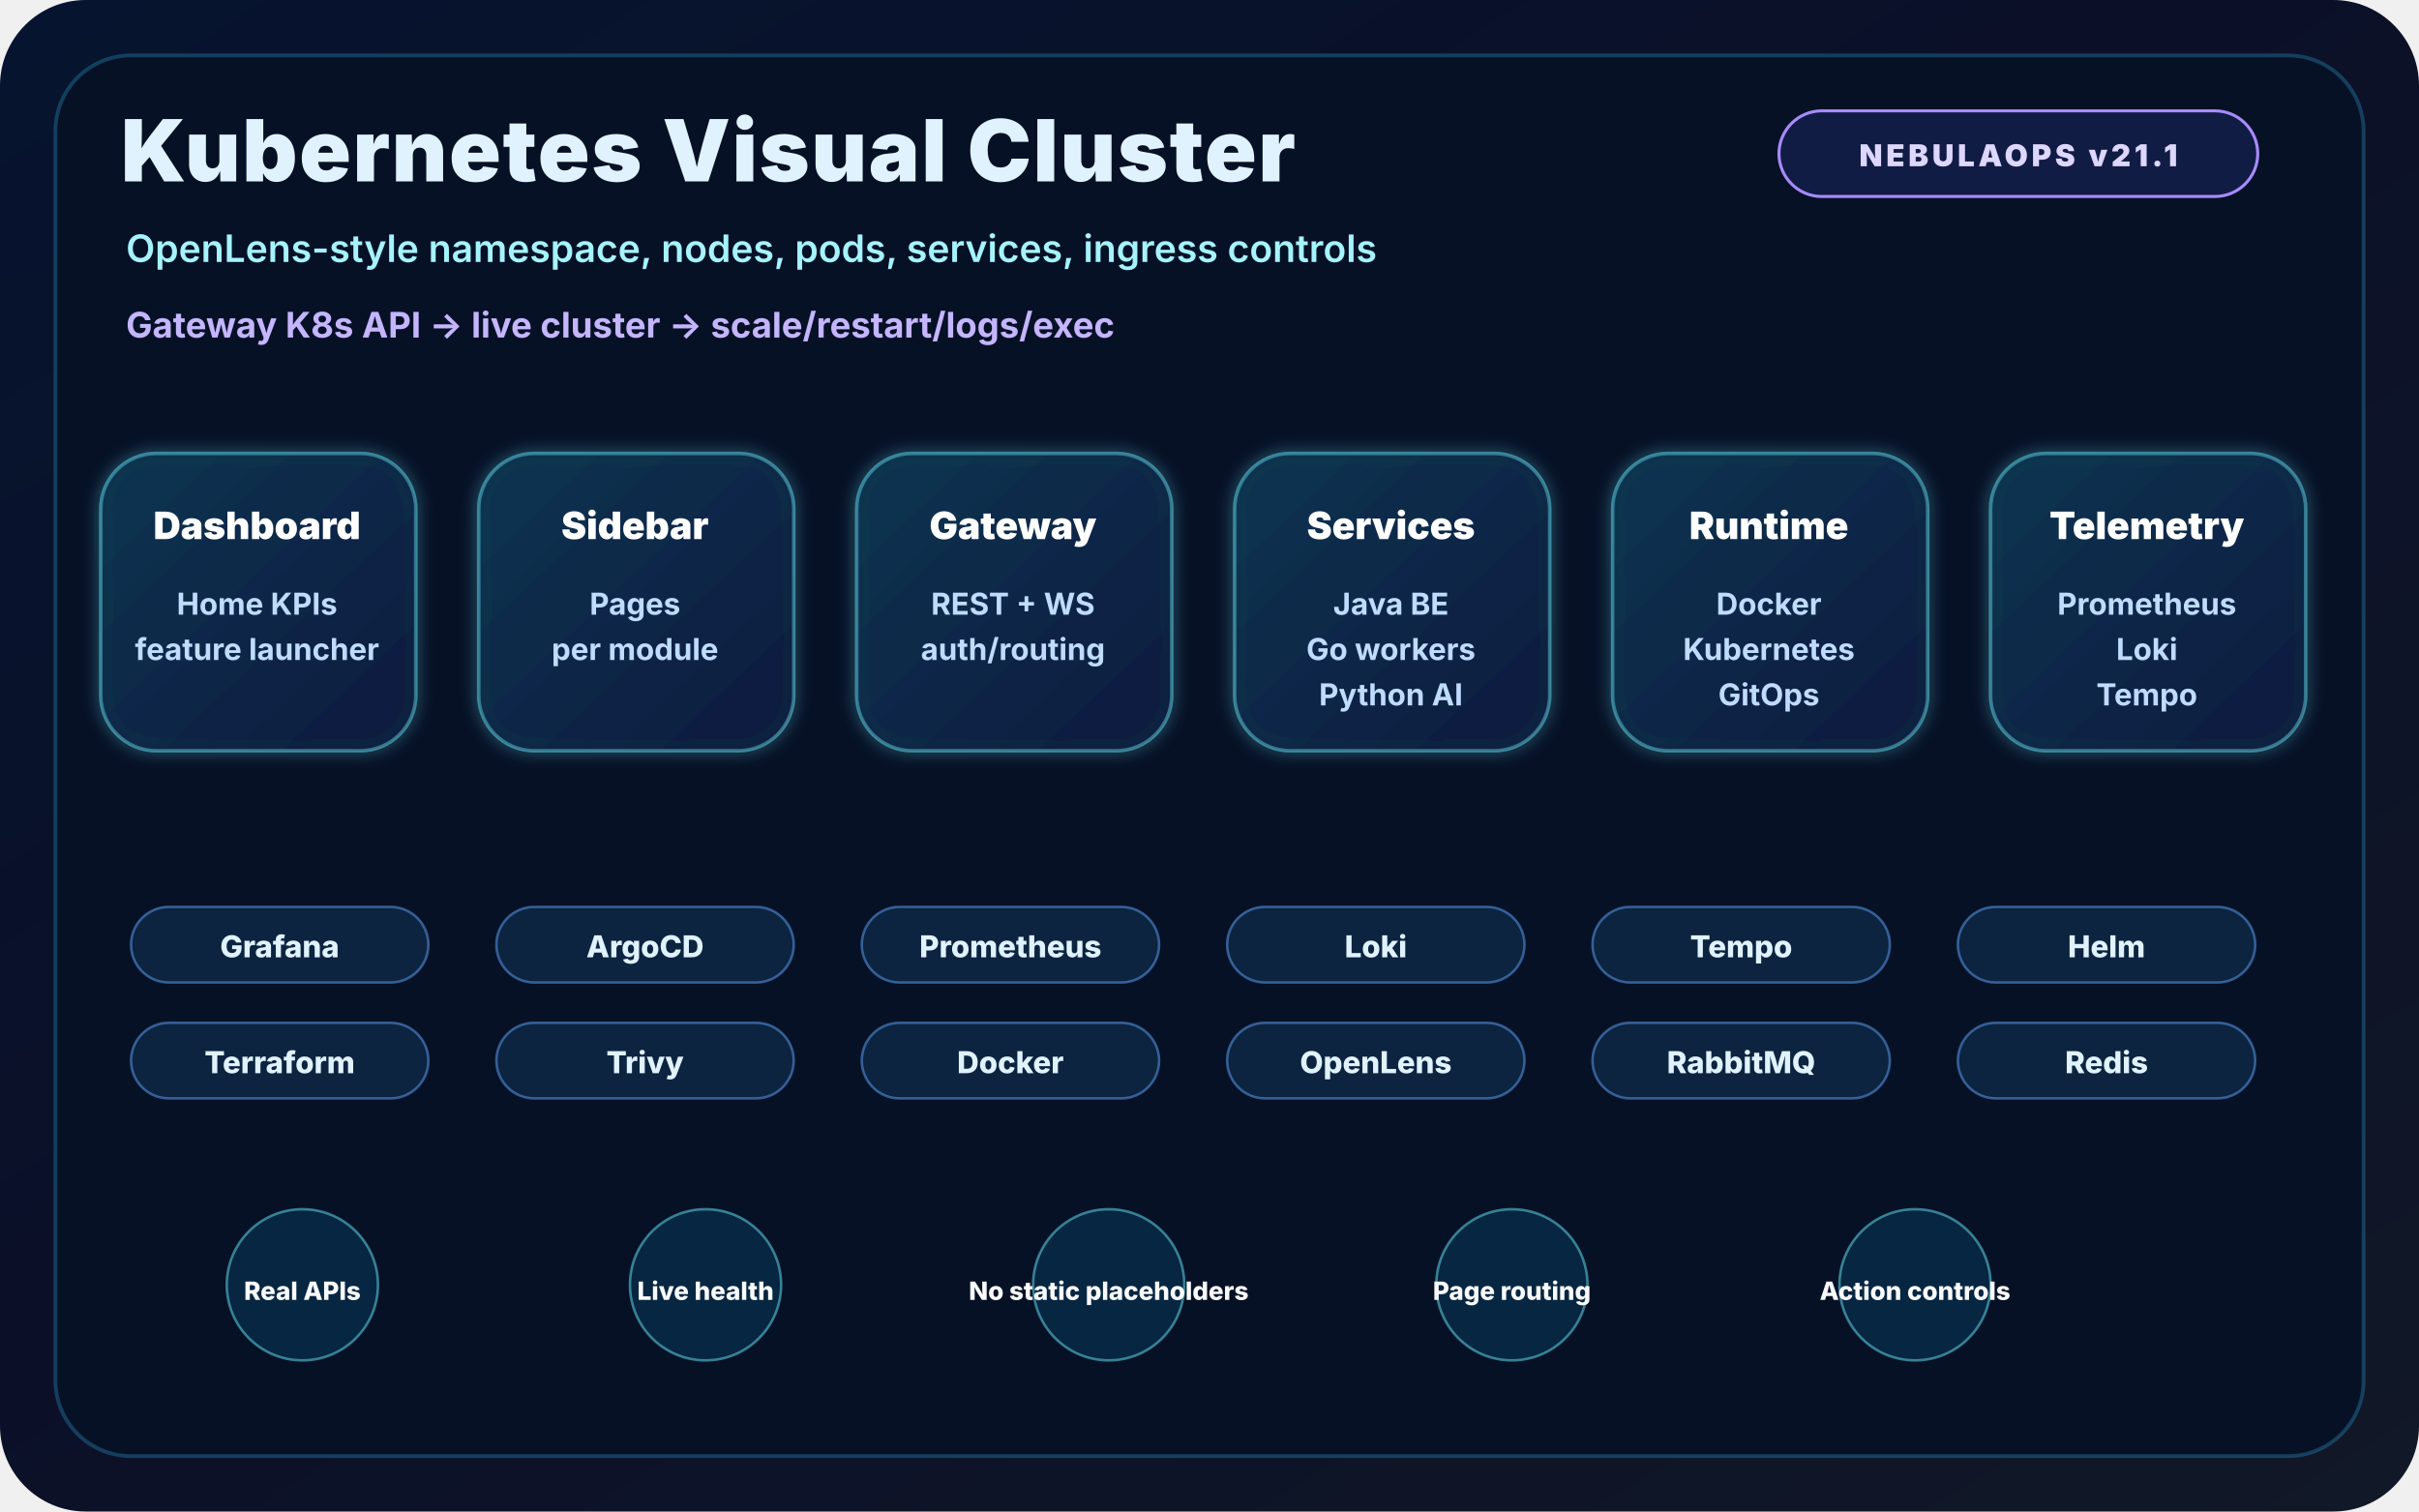
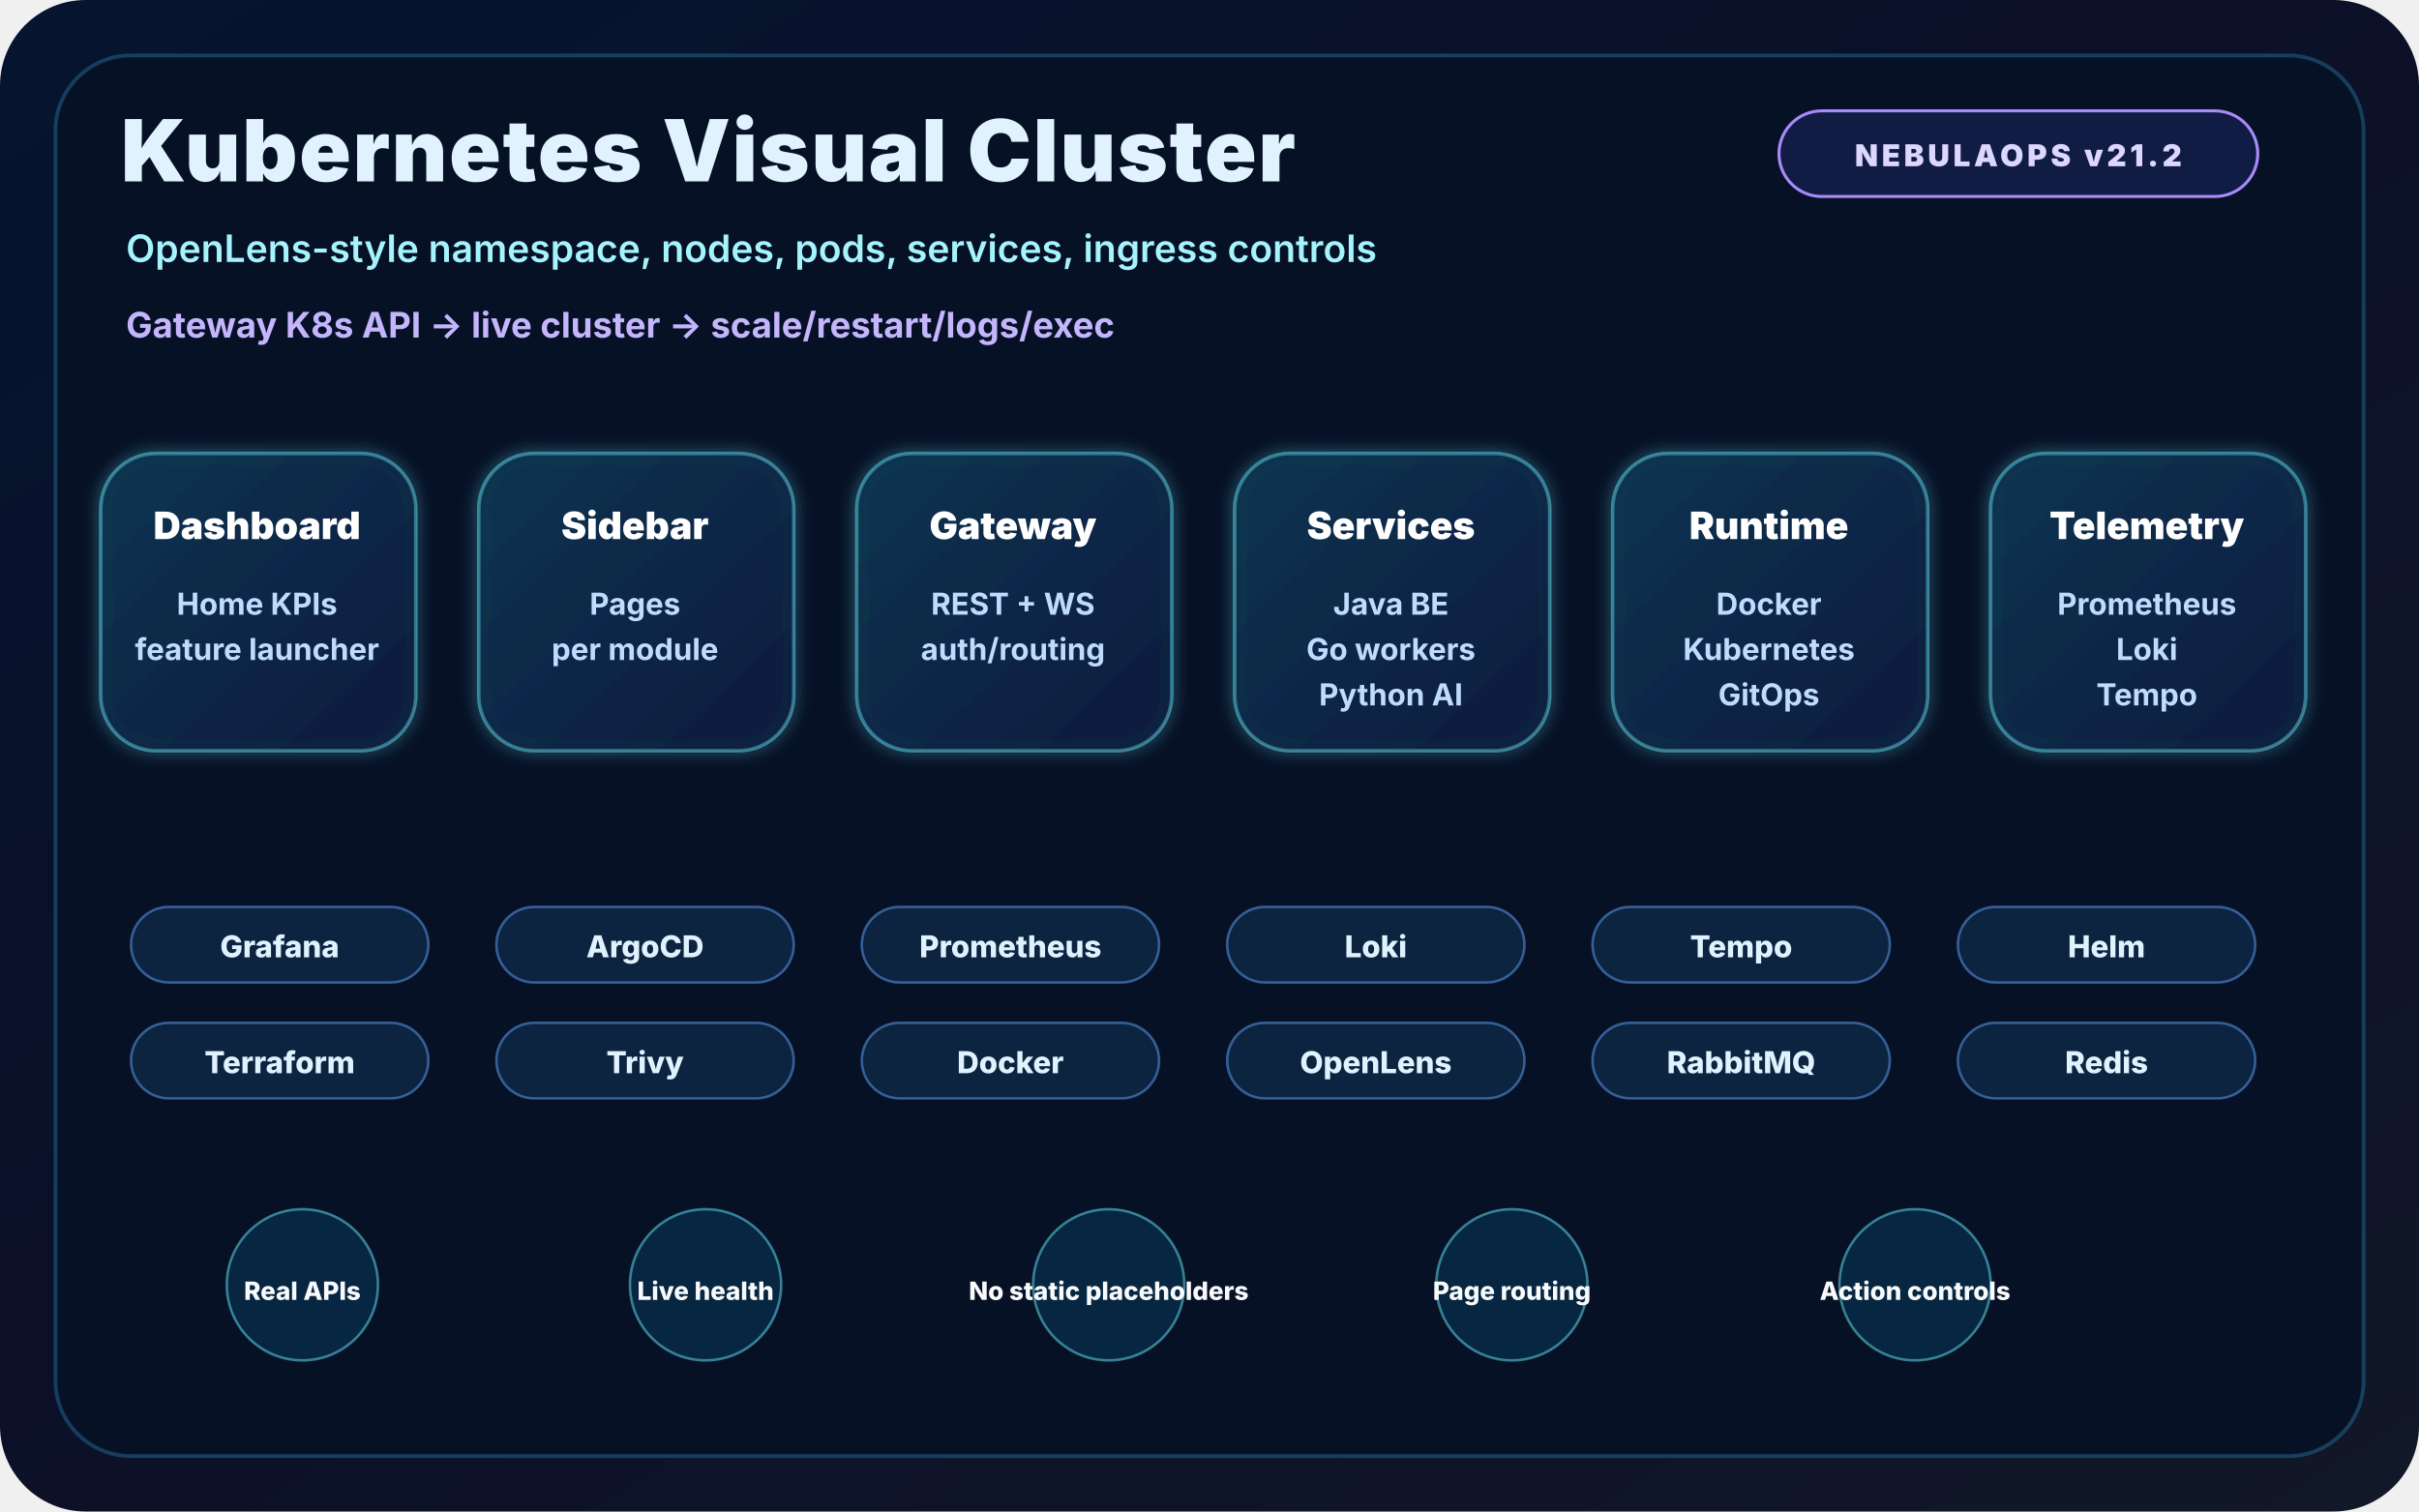
- <svg xmlns="http://www.w3.org/2000/svg" viewBox="0 0 960 600" role="img" aria-label="NebulaOps v21.1 Kubernetes Visual Cluster">
+ <svg xmlns="http://www.w3.org/2000/svg" viewBox="0 0 960 600" role="img" aria-label="NebulaOps v21.2 Kubernetes Visual Cluster">
  <defs>
    <linearGradient id="bg" x1="0" y1="0" x2="1" y2="1">
      <stop offset="0" stop-color="#06142f" />
      <stop offset=".45" stop-color="#0b1028" />
      <stop offset="1" stop-color="#111827" />
    </linearGradient>
    <linearGradient id="card" x1="0" y1="0" x2="1" y2="1">
      <stop offset="0" stop-color="#0f3552" stop-opacity=".96" />
      <stop offset="1" stop-color="#111a3d" stop-opacity=".92" />
    </linearGradient>
    <linearGradient id="accent" x1="0" y1="0" x2="1" y2="0">
      <stop offset="0" stop-color="#38bdf8" />
      <stop offset=".5" stop-color="#8b5cf6" />
      <stop offset="1" stop-color="#22d3ee" />
    </linearGradient>
    <filter id="glow">
      <feGaussianBlur stdDeviation="3" result="b" />
      <feMerge>
        <feMergeNode in="b" />
        <feMergeNode in="SourceGraphic" />
      </feMerge>
    </filter>
    <style>
            .bg{fill:url(#bg)} .panel{fill:#071126;stroke:#38bdf8;stroke-opacity:.26;stroke-width:1.5}
            .node rect{fill:url(#card);stroke:#67e8f9;stroke-opacity:.42;stroke-width:1.4;filter:url(#glow)}
            .link{fill:none;stroke:url(#accent);stroke-width:4;stroke-linecap:round;stroke-dasharray:9 9;opacity:.8}
            .title{font:900 34px Inter,Arial,sans-serif;fill:#e0f2fe;letter-spacing:.02em}
            .sub{font:600 15px Inter,Arial,sans-serif;fill:#a5f3fc} .flow{font:700 14px
            Inter,Arial,sans-serif;fill:#c4b5fd}
            .h{font:900 15px Inter,Arial,sans-serif;fill:#fff} .b{font:700 12px Inter,Arial,sans-serif;fill:#bfdbfe}
            .chip{fill:#0c2440;stroke:#60a5fa;stroke-opacity:.5} .chipText{font:800 12px
            Inter,Arial,sans-serif;fill:#e0f2fe}
            .pulse{fill:#0ea5e9;fill-opacity:.14;stroke:#67e8f9;stroke-opacity:.5} .small{font:800 10px
            Inter,Arial,sans-serif;fill:#f8fafc}
            .badge{fill:#111c44;stroke:#a78bfa;stroke-width:1.2} .badgeText{font:900 12px
            Inter,Arial,sans-serif;fill:#ddd6fe;letter-spacing:.12em}
        </style>
  </defs>
  <rect class="bg" width="960" height="600" rx="34" />
  <rect class="panel" x="22" y="22" width="916" height="556" rx="30" />
  <rect class="badge" x="706" y="44" width="190" height="34" rx="17" />
-   <text class="badgeText" x="801" y="66" text-anchor="middle">NEBULAOPS v21.1</text>
+   <text class="badgeText" x="801" y="66" text-anchor="middle">NEBULAOPS v21.2</text>
  <text class="title" x="48" y="72">Kubernetes Visual Cluster</text>
  <text class="sub" x="50" y="104">OpenLens-style namespace, nodes, pods, services, ingress controls</text>
  <text class="flow" x="50" y="134">Gateway K8s API → live cluster → scale/restart/logs/exec</text>
  <g class="node" transform="translate(40,180)">
    <rect width="125" height="118" rx="22" />
    <text class="h" x="62" y="34" text-anchor="middle">Dashboard</text>
    <text class="b" x="62" y="64" text-anchor="middle" dy="0">Home KPIs</text>
    <text class="b" x="62" y="64" text-anchor="middle" dy="18">feature launcher</text>
  </g>
  <path class="link" d="M165 239 C 185 239 170 239 190 239" />
  <g class="node" transform="translate(190,180)">
    <rect width="125" height="118" rx="22" />
    <text class="h" x="62" y="34" text-anchor="middle">Sidebar</text>
    <text class="b" x="62" y="64" text-anchor="middle" dy="0">Pages</text>
    <text class="b" x="62" y="64" text-anchor="middle" dy="18">per module</text>
  </g>
  <path class="link" d="M315 239 C 335 239 320 239 340 239" />
  <g class="node" transform="translate(340,180)">
    <rect width="125" height="118" rx="22" />
    <text class="h" x="62" y="34" text-anchor="middle">Gateway</text>
    <text class="b" x="62" y="64" text-anchor="middle" dy="0">REST + WS</text>
    <text class="b" x="62" y="64" text-anchor="middle" dy="18">auth/routing</text>
  </g>
  <path class="link" d="M465 239 C 485 239 470 239 490 239" />
  <g class="node" transform="translate(490,180)">
    <rect width="125" height="118" rx="22" />
    <text class="h" x="62" y="34" text-anchor="middle">Services</text>
    <text class="b" x="62" y="64" text-anchor="middle" dy="0">Java BE</text>
    <text class="b" x="62" y="64" text-anchor="middle" dy="18">Go workers</text>
    <text class="b" x="62" y="64" text-anchor="middle" dy="36">Python AI</text>
  </g>
  <path class="link" d="M615 239 C 635 239 620 239 640 239" />
  <g class="node" transform="translate(640,180)">
    <rect width="125" height="118" rx="22" />
    <text class="h" x="62" y="34" text-anchor="middle">Runtime</text>
    <text class="b" x="62" y="64" text-anchor="middle" dy="0">Docker</text>
    <text class="b" x="62" y="64" text-anchor="middle" dy="18">Kubernetes</text>
    <text class="b" x="62" y="64" text-anchor="middle" dy="36">GitOps</text>
  </g>
  <path class="link" d="M765 239 C 785 239 770 239 790 239" />
  <g class="node" transform="translate(790,180)">
    <rect width="125" height="118" rx="22" />
    <text class="h" x="62" y="34" text-anchor="middle">Telemetry</text>
    <text class="b" x="62" y="64" text-anchor="middle" dy="0">Prometheus</text>
    <text class="b" x="62" y="64" text-anchor="middle" dy="18">Loki</text>
    <text class="b" x="62" y="64" text-anchor="middle" dy="36">Tempo</text>
  </g>
  <rect class="chip" x="52" y="360" width="118" height="30" rx="15" />
  <text class="chipText" x="111" y="380" dy="0" text-anchor="middle">Grafana</text>
  <rect class="chip" x="197" y="360" width="118" height="30" rx="15" />
  <text class="chipText" x="256" y="380" dy="0" text-anchor="middle">ArgoCD</text>
  <rect class="chip" x="342" y="360" width="118" height="30" rx="15" />
  <text class="chipText" x="401" y="380" dy="0" text-anchor="middle">Prometheus</text>
  <rect class="chip" x="487" y="360" width="118" height="30" rx="15" />
  <text class="chipText" x="546" y="380" dy="0" text-anchor="middle">Loki</text>
  <rect class="chip" x="632" y="360" width="118" height="30" rx="15" />
  <text class="chipText" x="691" y="380" dy="0" text-anchor="middle">Tempo</text>
  <rect class="chip" x="777" y="360" width="118" height="30" rx="15" />
  <text class="chipText" x="836" y="380" dy="0" text-anchor="middle">Helm</text>
  <rect class="chip" x="52" y="406" width="118" height="30" rx="15" />
  <text class="chipText" x="111" y="380" dy="46" text-anchor="middle">Terraform</text>
  <rect class="chip" x="197" y="406" width="118" height="30" rx="15" />
  <text class="chipText" x="256" y="380" dy="46" text-anchor="middle">Trivy</text>
  <rect class="chip" x="342" y="406" width="118" height="30" rx="15" />
  <text class="chipText" x="401" y="380" dy="46" text-anchor="middle">Docker</text>
  <rect class="chip" x="487" y="406" width="118" height="30" rx="15" />
  <text class="chipText" x="546" y="380" dy="46" text-anchor="middle">OpenLens</text>
  <rect class="chip" x="632" y="406" width="118" height="30" rx="15" />
  <text class="chipText" x="691" y="380" dy="46" text-anchor="middle">RabbitMQ</text>
  <rect class="chip" x="777" y="406" width="118" height="30" rx="15" />
  <text class="chipText" x="836" y="380" dy="46" text-anchor="middle">Redis</text>
  <circle class="pulse" cx="120" cy="510" r="30" />
  <text class="small" x="120" y="516" text-anchor="middle">Real APIs</text>
  <circle class="pulse" cx="280" cy="510" r="30" />
  <text class="small" x="280" y="516" text-anchor="middle">Live health</text>
  <circle class="pulse" cx="440" cy="510" r="30" />
  <text class="small" x="440" y="516" text-anchor="middle">No static placeholders</text>
  <circle class="pulse" cx="600" cy="510" r="30" />
  <text class="small" x="600" y="516" text-anchor="middle">Page routing</text>
  <circle class="pulse" cx="760" cy="510" r="30" />
  <text class="small" x="760" y="516" text-anchor="middle">Action controls</text>
</svg>
